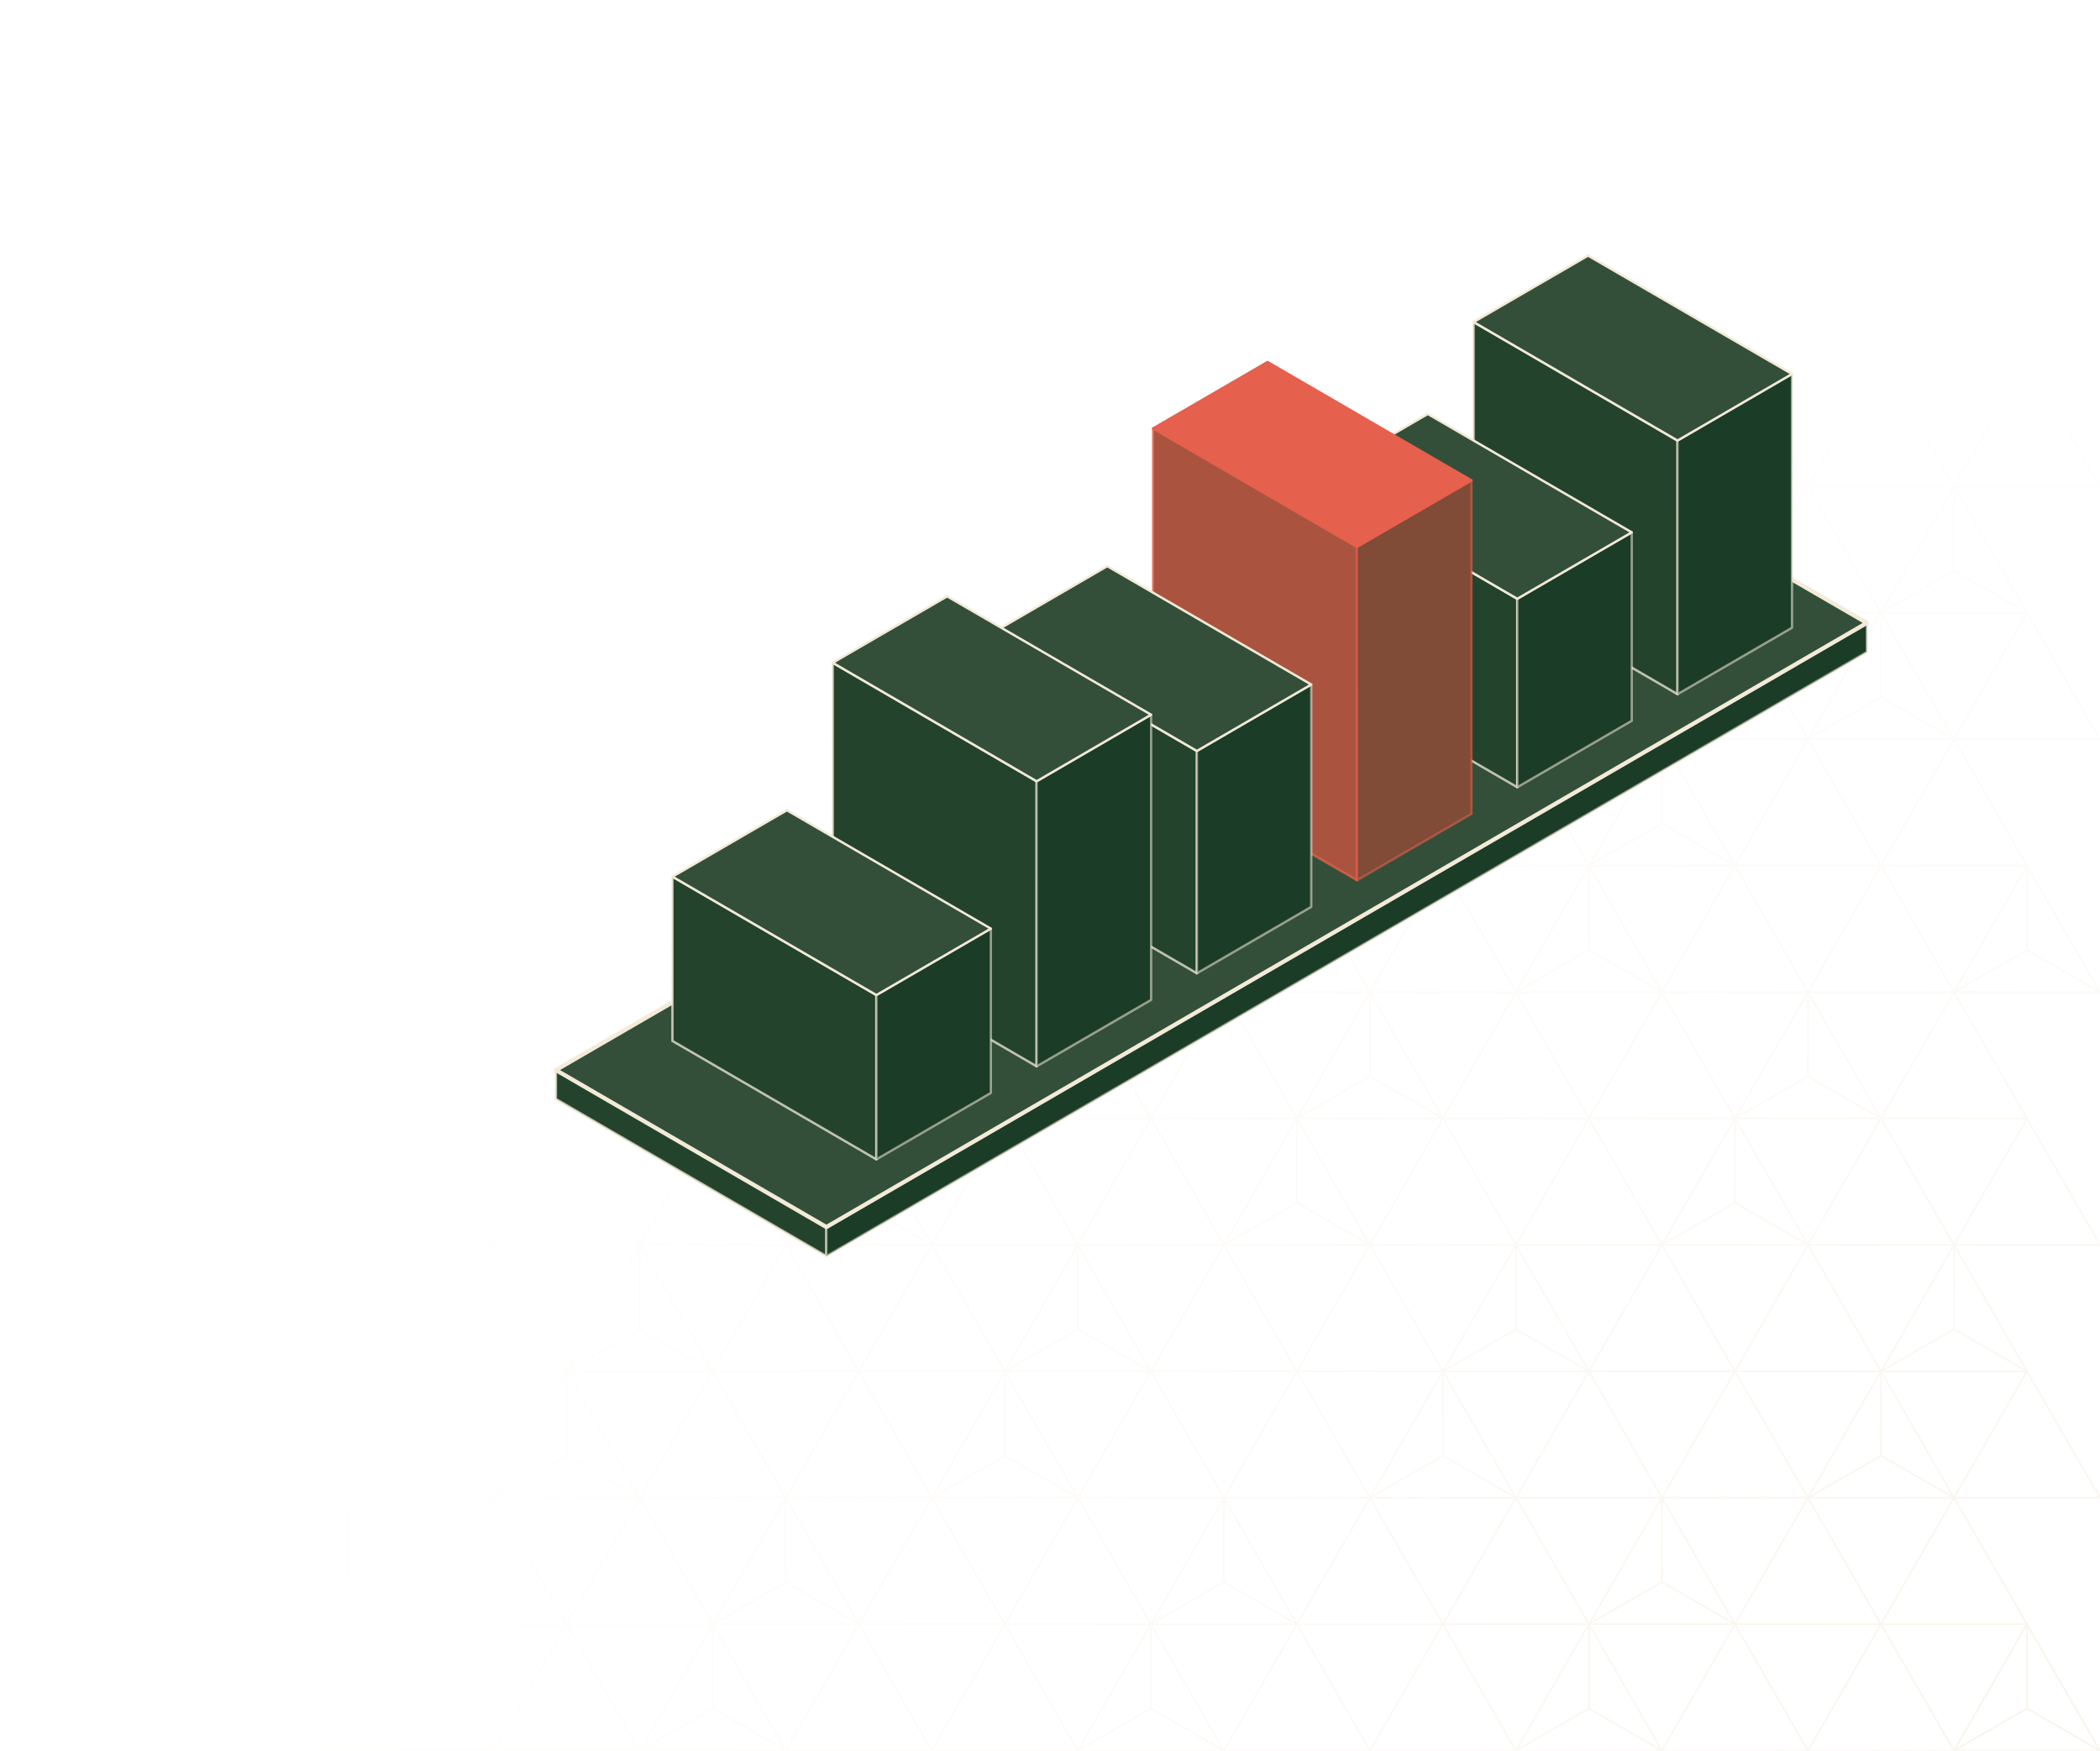
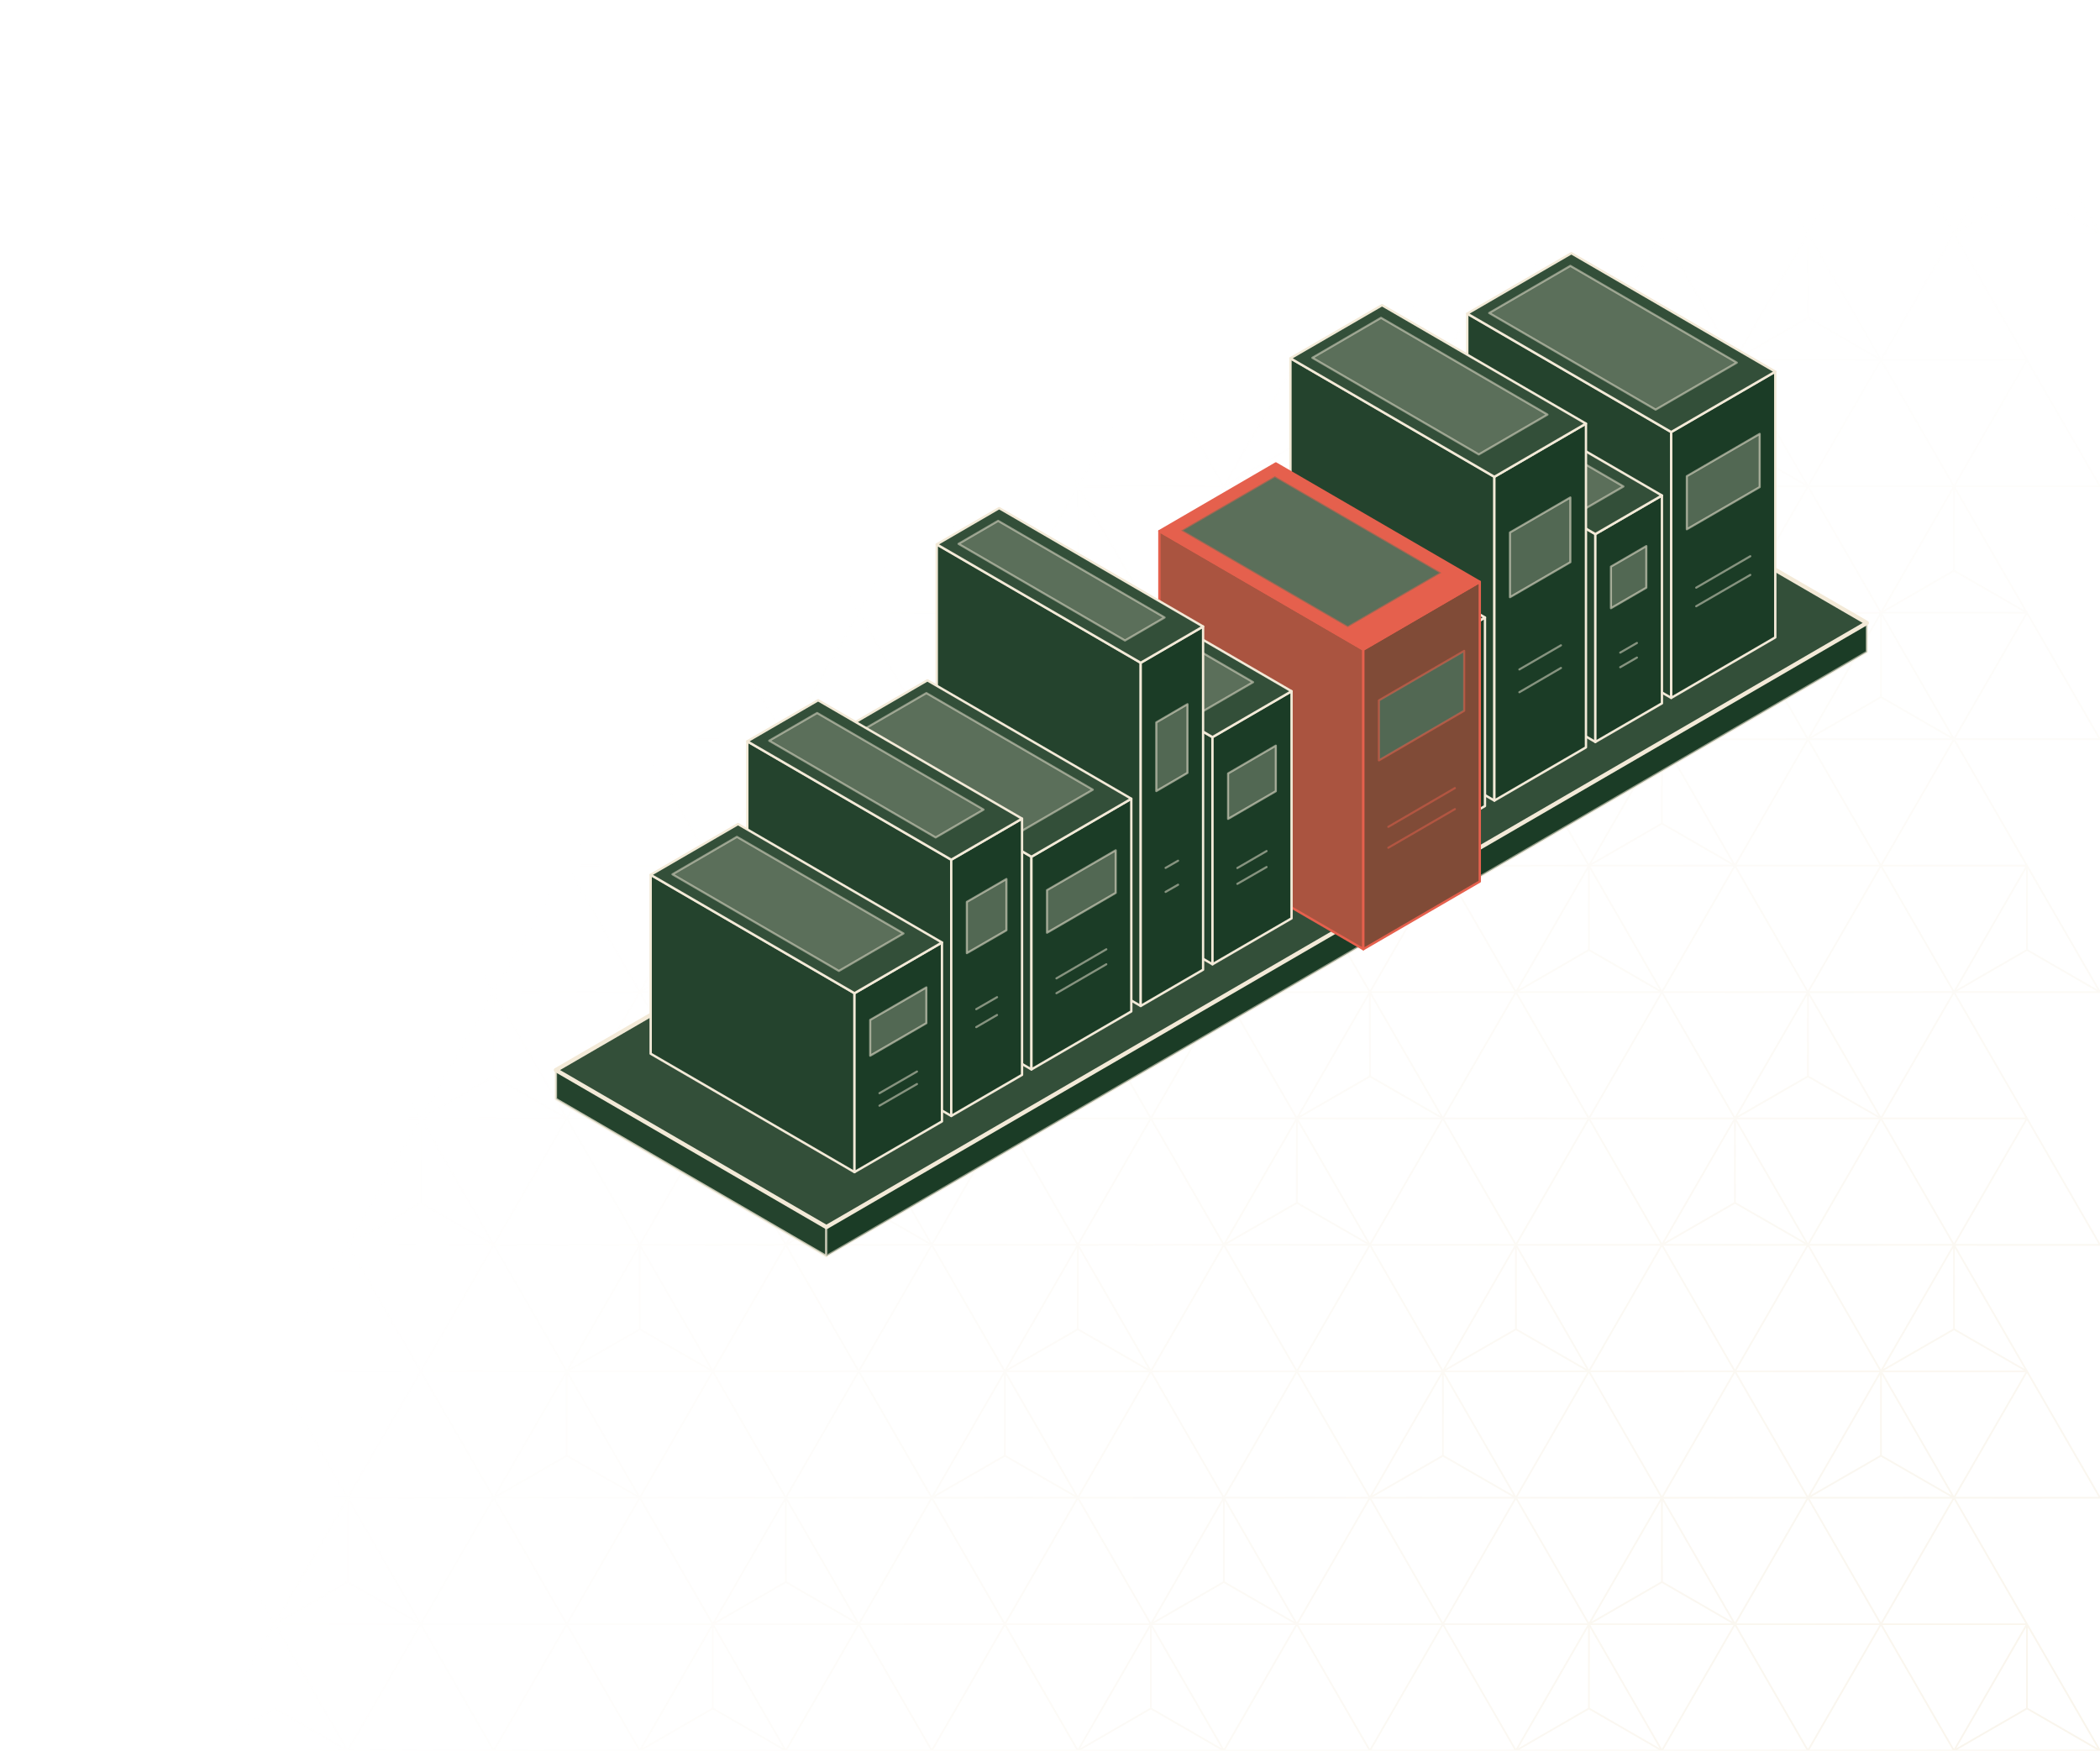
<svg xmlns="http://www.w3.org/2000/svg" width="1697" height="1415" viewBox="0 0 1697 1415" fill="none">
  <defs>
    <radialGradient id="fade" cx="1" cy="1" r="1.05" gradientUnits="objectBoundingBox">
      <stop offset="0" stop-color="#fff" stop-opacity="0.5" />
      <stop offset="0.45" stop-color="#fff" stop-opacity="0.22" />
      <stop offset="0.85" stop-color="#fff" stop-opacity="0" />
    </radialGradient>
    <mask id="m">
      <rect width="1697" height="1415" fill="url(#fade)" />
    </mask>
  </defs>
  <g mask="url(#m)" stroke="#f3ead8" stroke-width="1.4" stroke-linecap="round">
    <path d="M1697 1415L1579 1415 M1579 1415L1638 1312.8 M1638 1312.8L1697 1415 M1697 1415L1638 1380.9 M1579 1415L1638 1380.9 M1638 1312.8L1638 1380.9 M1579 1415L1461 1415 M1461 1415L1520 1312.8 M1520 1312.8L1579 1415 M1461 1415L1343 1415 M1343 1415L1402 1312.8 M1402 1312.8L1461 1415 M1343 1415L1225 1415 M1225 1415L1284 1312.8 M1284 1312.8L1343 1415 M1343 1415L1284 1380.9 M1225 1415L1284 1380.9 M1284 1312.8L1284 1380.9 M1225 1415L1107 1415 M1107 1415L1166 1312.8 M1166 1312.8L1225 1415 M1107 1415L989 1415 M989 1415L1048 1312.8 M1048 1312.8L1107 1415 M989 1415L871 1415 M871 1415L930 1312.8 M930 1312.8L989 1415 M989 1415L930 1380.9 M871 1415L930 1380.9 M930 1312.8L930 1380.9 M871 1415L753 1415 M753 1415L812 1312.8 M812 1312.8L871 1415 M753 1415L635 1415 M635 1415L694 1312.8 M694 1312.8L753 1415 M635 1415L517 1415 M517 1415L576 1312.8 M576 1312.8L635 1415 M635 1415L576 1380.9 M517 1415L576 1380.9 M576 1312.8L576 1380.9 M517 1415L399 1415 M399 1415L458 1312.8 M458 1312.8L517 1415 M399 1415L281 1415 M281 1415L340 1312.8 M340 1312.8L399 1415 M281 1415L163 1415 M163 1415L222 1312.8 M222 1312.8L281 1415 M281 1415L222 1380.9 M163 1415L222 1380.9 M222 1312.8L222 1380.9 M163 1415L45 1415 M45 1415L104 1312.8 M104 1312.8L163 1415 M45 1415L-73 1415 M-73 1415L-14 1312.8 M-14 1312.8L45 1415 M-73 1415L-191 1415 M-191 1415L-132 1312.8 M-132 1312.8L-73 1415 M-73 1415L-132 1380.9 M-191 1415L-132 1380.9 M-132 1312.8L-132 1380.9 M-191 1415L-309 1415 M-309 1415L-250 1312.8 M-250 1312.8L-191 1415 M1638 1312.8L1520 1312.8 M1520 1312.8L1579 1210.6 M1579 1210.6L1638 1312.8 M1520 1312.8L1402 1312.8 M1402 1312.8L1461 1210.6 M1461 1210.6L1520 1312.8 M1402 1312.8L1284 1312.8 M1284 1312.8L1343 1210.6 M1343 1210.6L1402 1312.8 M1402 1312.8L1343 1278.7 M1284 1312.8L1343 1278.7 M1343 1210.6L1343 1278.7 M1284 1312.8L1166 1312.8 M1166 1312.8L1225 1210.6 M1225 1210.6L1284 1312.8 M1166 1312.8L1048 1312.8 M1048 1312.8L1107 1210.6 M1107 1210.6L1166 1312.8 M1048 1312.8L930 1312.8 M930 1312.8L989 1210.6 M989 1210.6L1048 1312.8 M1048 1312.8L989 1278.7 M930 1312.8L989 1278.7 M989 1210.6L989 1278.7 M930 1312.8L812 1312.8 M812 1312.8L871 1210.6 M871 1210.6L930 1312.8 M812 1312.8L694 1312.8 M694 1312.8L753 1210.6 M753 1210.6L812 1312.8 M694 1312.8L576 1312.8 M576 1312.8L635 1210.6 M635 1210.6L694 1312.8 M694 1312.8L635 1278.7 M576 1312.8L635 1278.7 M635 1210.6L635 1278.7 M576 1312.8L458 1312.8 M458 1312.8L517 1210.6 M517 1210.6L576 1312.8 M458 1312.8L340 1312.8 M340 1312.8L399 1210.6 M399 1210.6L458 1312.8 M340 1312.8L222 1312.8 M222 1312.8L281 1210.6 M281 1210.6L340 1312.8 M340 1312.8L281 1278.7 M222 1312.8L281 1278.7 M281 1210.6L281 1278.7 M222 1312.8L104 1312.8 M104 1312.8L163 1210.6 M163 1210.6L222 1312.8 M104 1312.8L-14 1312.8 M-14 1312.8L45 1210.6 M45 1210.6L104 1312.8 M-14 1312.8L-132 1312.8 M-132 1312.8L-73 1210.6 M-73 1210.6L-14 1312.8 M-14 1312.8L-73 1278.7 M-132 1312.8L-73 1278.7 M-73 1210.6L-73 1278.7 M-132 1312.8L-250 1312.8 M-250 1312.8L-191 1210.6 M-191 1210.6L-132 1312.8 M-250 1312.8L-368 1312.8 M-368 1312.8L-309 1210.6 M-309 1210.6L-250 1312.8 M1697 1210.6L1579 1210.6 M1579 1210.6L1638 1108.4 M1638 1108.4L1697 1210.6 M1579 1210.6L1461 1210.6 M1461 1210.6L1520 1108.4 M1520 1108.4L1579 1210.6 M1579 1210.6L1520 1176.6 M1461 1210.6L1520 1176.6 M1520 1108.4L1520 1176.6 M1461 1210.6L1343 1210.6 M1343 1210.6L1402 1108.4 M1402 1108.4L1461 1210.6 M1343 1210.6L1225 1210.6 M1225 1210.6L1284 1108.4 M1284 1108.4L1343 1210.6 M1225 1210.6L1107 1210.6 M1107 1210.6L1166 1108.4 M1166 1108.4L1225 1210.6 M1225 1210.6L1166 1176.6 M1107 1210.6L1166 1176.6 M1166 1108.4L1166 1176.6 M1107 1210.6L989 1210.6 M989 1210.6L1048 1108.4 M1048 1108.4L1107 1210.6 M989 1210.6L871 1210.6 M871 1210.6L930 1108.4 M930 1108.4L989 1210.6 M871 1210.6L753 1210.6 M753 1210.6L812 1108.4 M812 1108.4L871 1210.6 M871 1210.6L812 1176.6 M753 1210.6L812 1176.6 M812 1108.4L812 1176.6 M753 1210.6L635 1210.6 M635 1210.6L694 1108.4 M694 1108.4L753 1210.6 M635 1210.6L517 1210.6 M517 1210.6L576 1108.4 M576 1108.4L635 1210.6 M517 1210.6L399 1210.6 M399 1210.6L458 1108.4 M458 1108.4L517 1210.6 M517 1210.6L458 1176.6 M399 1210.6L458 1176.6 M458 1108.4L458 1176.6 M399 1210.6L281 1210.6 M281 1210.6L340 1108.4 M340 1108.4L399 1210.6 M281 1210.6L163 1210.6 M163 1210.6L222 1108.4 M222 1108.4L281 1210.6 M163 1210.6L45 1210.6 M45 1210.6L104 1108.4 M104 1108.4L163 1210.6 M163 1210.6L104 1176.6 M45 1210.6L104 1176.6 M104 1108.4L104 1176.6 M45 1210.6L-73 1210.6 M-73 1210.6L-14 1108.4 M-14 1108.4L45 1210.6 M-73 1210.6L-191 1210.6 M-191 1210.6L-132 1108.4 M-132 1108.4L-73 1210.6 M-191 1210.6L-309 1210.6 M-309 1210.6L-250 1108.4 M-250 1108.4L-191 1210.6 M-191 1210.6L-250 1176.6 M-309 1210.6L-250 1176.6 M-250 1108.4L-250 1176.6 M1638 1108.4L1520 1108.4 M1520 1108.4L1579 1006.2 M1579 1006.2L1638 1108.4 M1638 1108.4L1579 1074.4 M1520 1108.4L1579 1074.4 M1579 1006.2L1579 1074.4 M1520 1108.4L1402 1108.4 M1402 1108.4L1461 1006.2 M1461 1006.2L1520 1108.4 M1402 1108.4L1284 1108.4 M1284 1108.4L1343 1006.2 M1343 1006.2L1402 1108.4 M1284 1108.4L1166 1108.4 M1166 1108.4L1225 1006.2 M1225 1006.2L1284 1108.4 M1284 1108.4L1225 1074.4 M1166 1108.4L1225 1074.4 M1225 1006.2L1225 1074.4 M1166 1108.4L1048 1108.4 M1048 1108.4L1107 1006.2 M1107 1006.2L1166 1108.4 M1048 1108.4L930 1108.4 M930 1108.4L989 1006.2 M989 1006.2L1048 1108.4 M930 1108.4L812 1108.4 M812 1108.4L871 1006.2 M871 1006.2L930 1108.4 M930 1108.4L871 1074.4 M812 1108.4L871 1074.4 M871 1006.2L871 1074.4 M812 1108.4L694 1108.4 M694 1108.4L753 1006.2 M753 1006.2L812 1108.4 M694 1108.4L576 1108.4 M576 1108.4L635 1006.2 M635 1006.2L694 1108.4 M576 1108.4L458 1108.4 M458 1108.4L517 1006.2 M517 1006.2L576 1108.4 M576 1108.4L517 1074.4 M458 1108.4L517 1074.4 M517 1006.2L517 1074.4 M458 1108.4L340 1108.4 M340 1108.4L399 1006.2 M399 1006.2L458 1108.4 M340 1108.4L222 1108.4 M222 1108.4L281 1006.2 M281 1006.2L340 1108.4 M222 1108.4L104 1108.4 M104 1108.4L163 1006.2 M163 1006.2L222 1108.4 M222 1108.4L163 1074.4 M104 1108.4L163 1074.4 M163 1006.2L163 1074.4 M104 1108.4L-14 1108.4 M-14 1108.4L45 1006.2 M45 1006.2L104 1108.4 M-14 1108.4L-132 1108.4 M-132 1108.4L-73 1006.2 M-73 1006.2L-14 1108.4 M-132 1108.4L-250 1108.4 M-250 1108.4L-191 1006.2 M-191 1006.2L-132 1108.4 M-132 1108.4L-191 1074.4 M-250 1108.4L-191 1074.4 M-191 1006.2L-191 1074.4 M-250 1108.4L-368 1108.4 M-368 1108.4L-309 1006.2 M-309 1006.2L-250 1108.4 M1697 1006.2L1579 1006.2 M1579 1006.2L1638 904 M1638 904L1697 1006.2 M1579 1006.2L1461 1006.2 M1461 1006.2L1520 904 M1520 904L1579 1006.2 M1461 1006.2L1343 1006.2 M1343 1006.2L1402 904 M1402 904L1461 1006.2 M1461 1006.2L1402 972.2 M1343 1006.2L1402 972.2 M1402 904L1402 972.2 M1343 1006.2L1225 1006.2 M1225 1006.2L1284 904 M1284 904L1343 1006.2 M1225 1006.2L1107 1006.2 M1107 1006.2L1166 904 M1166 904L1225 1006.2 M1107 1006.2L989 1006.2 M989 1006.2L1048 904 M1048 904L1107 1006.2 M1107 1006.2L1048 972.2 M989 1006.2L1048 972.2 M1048 904L1048 972.2 M989 1006.2L871 1006.2 M871 1006.2L930 904 M930 904L989 1006.2 M871 1006.2L753 1006.2 M753 1006.2L812 904 M812 904L871 1006.2 M753 1006.2L635 1006.2 M635 1006.2L694 904 M694 904L753 1006.2 M753 1006.2L694 972.2 M635 1006.2L694 972.2 M694 904L694 972.2 M635 1006.2L517 1006.2 M517 1006.2L576 904 M576 904L635 1006.2 M517 1006.2L399 1006.2 M399 1006.2L458 904 M458 904L517 1006.2 M399 1006.2L281 1006.2 M281 1006.2L340 904 M340 904L399 1006.2 M399 1006.2L340 972.2 M281 1006.2L340 972.2 M340 904L340 972.2 M281 1006.2L163 1006.2 M163 1006.2L222 904 M222 904L281 1006.2 M163 1006.2L45 1006.2 M45 1006.2L104 904 M104 904L163 1006.2 M45 1006.2L-73 1006.2 M-73 1006.2L-14 904 M-14 904L45 1006.2 M45 1006.2L-14 972.2 M-73 1006.2L-14 972.2 M-14 904L-14 972.2 M-73 1006.2L-191 1006.2 M-191 1006.2L-132 904 M-132 904L-73 1006.2 M-191 1006.2L-309 1006.2 M-309 1006.2L-250 904 M-250 904L-191 1006.2 M1638 904L1520 904 M1520 904L1579 801.9 M1579 801.9L1638 904 M1520 904L1402 904 M1402 904L1461 801.9 M1461 801.9L1520 904 M1520 904L1461 870 M1402 904L1461 870 M1461 801.9L1461 870 M1402 904L1284 904 M1284 904L1343 801.9 M1343 801.9L1402 904 M1284 904L1166 904 M1166 904L1225 801.9 M1225 801.9L1284 904 M1166 904L1048 904 M1048 904L1107 801.9 M1107 801.9L1166 904 M1166 904L1107 870 M1048 904L1107 870 M1107 801.9L1107 870 M1048 904L930 904 M930 904L989 801.9 M989 801.9L1048 904 M930 904L812 904 M812 904L871 801.9 M871 801.9L930 904 M812 904L694 904 M694 904L753 801.9 M753 801.9L812 904 M812 904L753 870 M694 904L753 870 M753 801.9L753 870 M694 904L576 904 M576 904L635 801.9 M635 801.9L694 904 M576 904L458 904 M458 904L517 801.9 M517 801.9L576 904 M458 904L340 904 M340 904L399 801.9 M399 801.9L458 904 M458 904L399 870 M340 904L399 870 M399 801.9L399 870 M340 904L222 904 M222 904L281 801.9 M281 801.9L340 904 M222 904L104 904 M104 904L163 801.9 M163 801.9L222 904 M104 904L-14 904 M-14 904L45 801.9 M45 801.9L104 904 M104 904L45 870 M-14 904L45 870 M45 801.9L45 870 M-14 904L-132 904 M-132 904L-73 801.9 M-73 801.9L-14 904 M-132 904L-250 904 M-250 904L-191 801.9 M-191 801.9L-132 904 M-250 904L-368 904 M-368 904L-309 801.9 M-309 801.9L-250 904 M-250 904L-309 870 M-368 904L-309 870 M-309 801.9L-309 870 M1697 801.9L1579 801.9 M1579 801.9L1638 699.7 M1638 699.7L1697 801.9 M1697 801.9L1638 767.8 M1579 801.9L1638 767.8 M1638 699.7L1638 767.8 M1579 801.9L1461 801.9 M1461 801.9L1520 699.7 M1520 699.7L1579 801.9 M1461 801.9L1343 801.9 M1343 801.9L1402 699.7 M1402 699.7L1461 801.9 M1343 801.9L1225 801.9 M1225 801.9L1284 699.7 M1284 699.7L1343 801.9 M1343 801.9L1284 767.8 M1225 801.9L1284 767.8 M1284 699.7L1284 767.8 M1225 801.9L1107 801.9 M1107 801.9L1166 699.7 M1166 699.7L1225 801.9 M1107 801.9L989 801.9 M989 801.9L1048 699.7 M1048 699.7L1107 801.9 M989 801.9L871 801.9 M871 801.9L930 699.7 M930 699.7L989 801.9 M989 801.9L930 767.8 M871 801.9L930 767.8 M930 699.7L930 767.8 M871 801.9L753 801.9 M753 801.9L812 699.7 M812 699.7L871 801.9 M753 801.9L635 801.9 M635 801.9L694 699.7 M694 699.7L753 801.9 M635 801.9L517 801.9 M517 801.9L576 699.7 M576 699.7L635 801.9 M635 801.9L576 767.8 M517 801.9L576 767.8 M576 699.7L576 767.8 M517 801.9L399 801.9 M399 801.9L458 699.7 M458 699.7L517 801.9 M399 801.9L281 801.9 M281 801.9L340 699.7 M340 699.7L399 801.9 M281 801.9L163 801.9 M163 801.9L222 699.7 M222 699.7L281 801.9 M281 801.9L222 767.8 M163 801.9L222 767.8 M222 699.7L222 767.8 M163 801.9L45 801.9 M45 801.9L104 699.7 M104 699.7L163 801.9 M45 801.9L-73 801.9 M-73 801.9L-14 699.7 M-14 699.7L45 801.9 M-73 801.9L-191 801.9 M-191 801.9L-132 699.7 M-132 699.7L-73 801.9 M-73 801.9L-132 767.8 M-191 801.9L-132 767.8 M-132 699.7L-132 767.8 M-191 801.9L-309 801.9 M-309 801.9L-250 699.7 M-250 699.7L-191 801.9 M1638 699.7L1520 699.7 M1520 699.7L1579 597.5 M1579 597.5L1638 699.7 M1520 699.7L1402 699.7 M1402 699.7L1461 597.5 M1461 597.5L1520 699.7 M1402 699.7L1284 699.7 M1284 699.7L1343 597.5 M1343 597.5L1402 699.7 M1402 699.7L1343 665.6 M1284 699.7L1343 665.6 M1343 597.5L1343 665.6 M1284 699.7L1166 699.7 M1166 699.7L1225 597.5 M1225 597.5L1284 699.7 M1166 699.7L1048 699.7 M1048 699.7L1107 597.5 M1107 597.5L1166 699.7 M1048 699.7L930 699.7 M930 699.7L989 597.5 M989 597.5L1048 699.7 M1048 699.7L989 665.6 M930 699.7L989 665.6 M989 597.5L989 665.6 M930 699.7L812 699.7 M812 699.7L871 597.5 M871 597.5L930 699.7 M812 699.7L694 699.7 M694 699.7L753 597.5 M753 597.5L812 699.7 M694 699.7L576 699.7 M576 699.7L635 597.5 M635 597.5L694 699.7 M694 699.7L635 665.6 M576 699.7L635 665.6 M635 597.5L635 665.6 M576 699.7L458 699.7 M458 699.7L517 597.5 M517 597.5L576 699.7 M458 699.7L340 699.7 M340 699.7L399 597.5 M399 597.5L458 699.7 M340 699.7L222 699.7 M222 699.7L281 597.5 M281 597.5L340 699.7 M340 699.7L281 665.6 M222 699.7L281 665.6 M281 597.5L281 665.6 M222 699.7L104 699.7 M104 699.7L163 597.5 M163 597.5L222 699.7 M104 699.7L-14 699.7 M-14 699.7L45 597.5 M45 597.5L104 699.7 M-14 699.7L-132 699.7 M-132 699.7L-73 597.5 M-73 597.5L-14 699.7 M-14 699.7L-73 665.6 M-132 699.7L-73 665.6 M-73 597.5L-73 665.6 M-132 699.7L-250 699.7 M-250 699.7L-191 597.5 M-191 597.5L-132 699.7 M-250 699.7L-368 699.7 M-368 699.7L-309 597.5 M-309 597.5L-250 699.7 M1697 597.5L1579 597.5 M1579 597.5L1638 495.3 M1638 495.3L1697 597.5 M1579 597.5L1461 597.5 M1461 597.5L1520 495.3 M1520 495.3L1579 597.5 M1579 597.5L1520 563.4 M1461 597.5L1520 563.4 M1520 495.3L1520 563.4 M1461 597.5L1343 597.5 M1343 597.5L1402 495.3 M1402 495.3L1461 597.5 M1343 597.5L1225 597.5 M1225 597.5L1284 495.3 M1284 495.3L1343 597.5 M1225 597.5L1107 597.5 M1107 597.5L1166 495.3 M1166 495.3L1225 597.5 M1225 597.5L1166 563.4 M1107 597.5L1166 563.4 M1166 495.3L1166 563.4 M1107 597.5L989 597.5 M989 597.5L1048 495.3 M1048 495.3L1107 597.5 M989 597.5L871 597.5 M871 597.5L930 495.3 M930 495.3L989 597.5 M871 597.5L753 597.5 M753 597.5L812 495.3 M812 495.3L871 597.5 M871 597.5L812 563.4 M753 597.5L812 563.4 M812 495.3L812 563.4 M753 597.5L635 597.5 M635 597.5L694 495.3 M694 495.3L753 597.5 M635 597.5L517 597.5 M517 597.5L576 495.3 M576 495.3L635 597.5 M517 597.5L399 597.5 M399 597.5L458 495.3 M458 495.3L517 597.5 M517 597.5L458 563.4 M399 597.5L458 563.4 M458 495.3L458 563.4 M399 597.5L281 597.5 M281 597.5L340 495.3 M340 495.3L399 597.5 M281 597.5L163 597.5 M163 597.5L222 495.3 M222 495.3L281 597.5 M163 597.5L45 597.5 M45 597.5L104 495.3 M104 495.3L163 597.5 M163 597.5L104 563.4 M45 597.5L104 563.4 M104 495.3L104 563.4 M45 597.5L-73 597.5 M-73 597.5L-14 495.3 M-14 495.3L45 597.5 M-73 597.5L-191 597.5 M-191 597.5L-132 495.3 M-132 495.3L-73 597.5 M-191 597.5L-309 597.5 M-309 597.5L-250 495.3 M-250 495.3L-191 597.5 M-191 597.5L-250 563.4 M-309 597.5L-250 563.4 M-250 495.3L-250 563.4 M1638 495.3L1520 495.3 M1520 495.3L1579 393.1 M1579 393.1L1638 495.3 M1638 495.3L1579 461.2 M1520 495.3L1579 461.2 M1579 393.1L1579 461.2 M1520 495.3L1402 495.3 M1402 495.3L1461 393.1 M1461 393.1L1520 495.3 M1402 495.3L1284 495.3 M1284 495.3L1343 393.1 M1343 393.1L1402 495.3 M1284 495.3L1166 495.3 M1166 495.3L1225 393.1 M1225 393.1L1284 495.3 M1284 495.3L1225 461.2 M1166 495.3L1225 461.2 M1225 393.1L1225 461.2 M1166 495.3L1048 495.3 M1048 495.3L1107 393.1 M1107 393.1L1166 495.3 M1048 495.3L930 495.3 M930 495.3L989 393.1 M989 393.1L1048 495.3 M930 495.3L812 495.3 M812 495.3L871 393.1 M871 393.1L930 495.3 M930 495.3L871 461.2 M812 495.3L871 461.2 M871 393.1L871 461.2 M812 495.3L694 495.3 M694 495.3L753 393.1 M753 393.1L812 495.3 M694 495.3L576 495.3 M576 495.3L635 393.1 M635 393.1L694 495.3 M576 495.3L458 495.3 M458 495.3L517 393.1 M517 393.1L576 495.3 M576 495.3L517 461.2 M458 495.3L517 461.2 M517 393.1L517 461.2 M458 495.3L340 495.3 M340 495.3L399 393.1 M399 393.1L458 495.3 M340 495.3L222 495.3 M222 495.3L281 393.1 M281 393.1L340 495.3 M222 495.3L104 495.3 M104 495.3L163 393.1 M163 393.1L222 495.3 M222 495.3L163 461.2 M104 495.3L163 461.2 M163 393.1L163 461.2 M104 495.3L-14 495.3 M-14 495.3L45 393.1 M45 393.1L104 495.3 M-14 495.3L-132 495.3 M-132 495.3L-73 393.1 M-73 393.1L-14 495.3 M-132 495.3L-250 495.3 M-250 495.3L-191 393.1 M-191 393.1L-132 495.3 M-132 495.3L-191 461.2 M-250 495.3L-191 461.2 M-191 393.1L-191 461.2 M-250 495.3L-368 495.3 M-368 495.3L-309 393.1 M-309 393.1L-250 495.3 M1697 393.1L1579 393.1 M1579 393.1L1638 290.9 M1638 290.9L1697 393.1 M1579 393.1L1461 393.1 M1461 393.1L1520 290.9 M1520 290.9L1579 393.1 M1461 393.1L1343 393.1 M1343 393.1L1402 290.9 M1402 290.9L1461 393.1 M1461 393.1L1402 359 M1343 393.1L1402 359 M1402 290.9L1402 359 M1343 393.1L1225 393.1 M1225 393.1L1284 290.9 M1284 290.9L1343 393.1 M1225 393.1L1107 393.1 M1107 393.1L1166 290.9 M1166 290.9L1225 393.1 M1107 393.1L989 393.1 M989 393.1L1048 290.9 M1048 290.9L1107 393.1 M1107 393.1L1048 359 M989 393.1L1048 359 M1048 290.9L1048 359 M989 393.1L871 393.1 M871 393.1L930 290.9 M930 290.9L989 393.1 M871 393.1L753 393.1 M753 393.1L812 290.9 M812 290.9L871 393.1 M753 393.1L635 393.1 M635 393.1L694 290.9 M694 290.9L753 393.1 M753 393.1L694 359 M635 393.1L694 359 M694 290.9L694 359 M635 393.1L517 393.1 M517 393.1L576 290.9 M576 290.9L635 393.1 M517 393.1L399 393.1 M399 393.1L458 290.9 M458 290.9L517 393.1 M399 393.1L281 393.1 M281 393.1L340 290.9 M340 290.9L399 393.1 M399 393.1L340 359 M281 393.1L340 359 M340 290.9L340 359 M281 393.1L163 393.1 M163 393.1L222 290.9 M222 290.9L281 393.1 M163 393.1L45 393.1 M45 393.1L104 290.9 M104 290.9L163 393.1 M45 393.1L-73 393.1 M-73 393.1L-14 290.9 M-14 290.9L45 393.1 M45 393.1L-14 359 M-73 393.1L-14 359 M-14 290.9L-14 359 M-73 393.1L-191 393.1 M-191 393.1L-132 290.9 M-132 290.9L-73 393.1 M-191 393.1L-309 393.1 M-309 393.1L-250 290.9 M-250 290.9L-191 393.1 M1638 290.9L1520 290.9 M1520 290.9L1579 188.7 M1579 188.7L1638 290.9 M1520 290.9L1402 290.9 M1402 290.9L1461 188.7 M1461 188.7L1520 290.9 M1520 290.9L1461 256.8 M1402 290.9L1461 256.8 M1461 188.7L1461 256.8 M1402 290.9L1284 290.9 M1284 290.9L1343 188.7 M1343 188.7L1402 290.9 M1284 290.9L1166 290.9 M1166 290.9L1225 188.7 M1225 188.7L1284 290.9 M1166 290.9L1048 290.9 M1048 290.9L1107 188.7 M1107 188.7L1166 290.9 M1166 290.9L1107 256.8 M1048 290.9L1107 256.8 M1107 188.7L1107 256.8 M1048 290.9L930 290.9 M930 290.9L989 188.7 M989 188.7L1048 290.9 M930 290.9L812 290.9 M812 290.9L871 188.7 M871 188.7L930 290.9 M812 290.9L694 290.9 M694 290.9L753 188.7 M753 188.7L812 290.9 M812 290.9L753 256.8 M694 290.9L753 256.8 M753 188.7L753 256.8 M694 290.9L576 290.9 M576 290.9L635 188.7 M635 188.7L694 290.9 M576 290.9L458 290.9 M458 290.9L517 188.7 M517 188.7L576 290.9 M458 290.9L340 290.9 M340 290.9L399 188.7 M399 188.7L458 290.9 M458 290.9L399 256.8 M340 290.9L399 256.8 M399 188.7L399 256.8 M340 290.9L222 290.9 M222 290.9L281 188.7 M281 188.7L340 290.9 M222 290.9L104 290.9 M104 290.9L163 188.7 M163 188.7L222 290.9 M104 290.9L-14 290.9 M-14 290.9L45 188.7 M45 188.7L104 290.9 M104 290.9L45 256.8 M-14 290.9L45 256.8 M45 188.7L45 256.8 M-14 290.9L-132 290.9 M-132 290.9L-73 188.7 M-73 188.7L-14 290.9 M-132 290.9L-250 290.9 M-250 290.9L-191 188.7 M-191 188.7L-132 290.9 M-250 290.9L-368 290.9 M-368 290.9L-309 188.7 M-309 188.7L-250 290.9 M-250 290.9L-309 256.8 M-368 290.9L-309 256.8 M-309 188.7L-309 256.8 M1697 188.7L1579 188.7 M1579 188.7L1638 86.5 M1638 86.5L1697 188.7 M1697 188.7L1638 154.6 M1579 188.7L1638 154.6 M1638 86.5L1638 154.6 M1579 188.7L1461 188.7 M1461 188.7L1520 86.5 M1520 86.5L1579 188.7 M1461 188.7L1343 188.7 M1343 188.7L1402 86.5 M1402 86.5L1461 188.7 M1343 188.7L1225 188.7 M1225 188.7L1284 86.5 M1284 86.5L1343 188.7 M1343 188.7L1284 154.6 M1225 188.7L1284 154.6 M1284 86.5L1284 154.6 M1225 188.7L1107 188.7 M1107 188.7L1166 86.5 M1166 86.5L1225 188.7 M1107 188.7L989 188.7 M989 188.7L1048 86.5 M1048 86.5L1107 188.7 M989 188.7L871 188.7 M871 188.7L930 86.5 M930 86.5L989 188.7 M989 188.7L930 154.6 M871 188.7L930 154.6 M930 86.5L930 154.6 M871 188.7L753 188.7 M753 188.7L812 86.5 M812 86.5L871 188.7 M753 188.7L635 188.7 M635 188.7L694 86.5 M694 86.5L753 188.7 M635 188.7L517 188.7 M517 188.7L576 86.5 M576 86.5L635 188.7 M635 188.7L576 154.6 M517 188.7L576 154.6 M576 86.5L576 154.6 M517 188.7L399 188.7 M399 188.7L458 86.5 M458 86.5L517 188.7 M399 188.7L281 188.7 M281 188.7L340 86.5 M340 86.5L399 188.7 M281 188.7L163 188.7 M163 188.7L222 86.5 M222 86.5L281 188.7 M281 188.7L222 154.6 M163 188.7L222 154.6 M222 86.5L222 154.6 M163 188.7L45 188.7 M45 188.7L104 86.5 M104 86.5L163 188.7 M45 188.7L-73 188.7 M-73 188.7L-14 86.5 M-14 86.5L45 188.7 M-73 188.7L-191 188.7 M-191 188.7L-132 86.5 M-132 86.5L-73 188.7 M-73 188.7L-132 154.6 M-191 188.7L-132 154.6 M-132 86.5L-132 154.6 M-191 188.7L-309 188.7 M-309 188.7L-250 86.5 M-250 86.5L-191 188.7 M1638 86.5L1520 86.5 M1520 86.5L1579 -15.7 M1579 -15.7L1638 86.5 M1520 86.5L1402 86.5 M1402 86.5L1461 -15.7 M1461 -15.7L1520 86.5 M1402 86.5L1284 86.5 M1284 86.5L1343 -15.7 M1343 -15.7L1402 86.5 M1402 86.5L1343 52.5 M1284 86.5L1343 52.5 M1343 -15.7L1343 52.5 M1284 86.5L1166 86.5 M1166 86.5L1225 -15.7 M1225 -15.7L1284 86.5 M1166 86.5L1048 86.5 M1048 86.5L1107 -15.7 M1107 -15.7L1166 86.5 M1048 86.5L930 86.5 M930 86.5L989 -15.7 M989 -15.7L1048 86.5 M1048 86.5L989 52.5 M930 86.5L989 52.5 M989 -15.7L989 52.5 M930 86.5L812 86.5 M812 86.5L871 -15.7 M871 -15.7L930 86.5 M812 86.5L694 86.5 M694 86.5L753 -15.7 M753 -15.7L812 86.5 M694 86.5L576 86.5 M576 86.5L635 -15.7 M635 -15.7L694 86.5 M694 86.5L635 52.5 M576 86.5L635 52.5 M635 -15.7L635 52.5 M576 86.5L458 86.5 M458 86.5L517 -15.7 M517 -15.7L576 86.5 M458 86.5L340 86.5 M340 86.5L399 -15.7 M399 -15.7L458 86.5 M340 86.5L222 86.5 M222 86.5L281 -15.7 M281 -15.7L340 86.5 M340 86.5L281 52.5 M222 86.5L281 52.5 M281 -15.7L281 52.5 M222 86.5L104 86.5 M104 86.5L163 -15.7 M163 -15.7L222 86.5 M104 86.5L-14 86.5 M-14 86.5L45 -15.7 M45 -15.7L104 86.5 M-14 86.5L-132 86.5 M-132 86.5L-73 -15.7 M-73 -15.7L-14 86.5 M-14 86.5L-73 52.5 M-132 86.5L-73 52.5 M-73 -15.7L-73 52.5 M-132 86.5L-250 86.5 M-250 86.5L-191 -15.7 M-191 -15.7L-132 86.5 M-250 86.5L-368 86.5 M-368 86.5L-309 -15.7 M-309 -15.7L-250 86.5 M1697 -15.7L1579 -15.7 M1579 -15.7L1638 -117.9 M1638 -117.9L1697 -15.7 M1579 -15.7L1461 -15.7 M1461 -15.7L1520 -117.9 M1520 -117.9L1579 -15.7 M1579 -15.7L1520 -49.7 M1461 -15.7L1520 -49.7 M1520 -117.9L1520 -49.7 M1461 -15.7L1343 -15.7 M1343 -15.7L1402 -117.9 M1402 -117.9L1461 -15.7 M1343 -15.7L1225 -15.7 M1225 -15.7L1284 -117.9 M1284 -117.9L1343 -15.7 M1225 -15.7L1107 -15.7 M1107 -15.7L1166 -117.9 M1166 -117.9L1225 -15.7 M1225 -15.7L1166 -49.7 M1107 -15.7L1166 -49.7 M1166 -117.9L1166 -49.7 M1107 -15.7L989 -15.7 M989 -15.7L1048 -117.9 M1048 -117.9L1107 -15.7 M989 -15.7L871 -15.7 M871 -15.7L930 -117.9 M930 -117.9L989 -15.7 M871 -15.7L753 -15.7 M753 -15.7L812 -117.9 M812 -117.9L871 -15.7 M871 -15.7L812 -49.7 M753 -15.7L812 -49.7 M812 -117.9L812 -49.7 M753 -15.7L635 -15.7 M635 -15.7L694 -117.9 M694 -117.9L753 -15.7 M635 -15.7L517 -15.7 M517 -15.7L576 -117.9 M576 -117.9L635 -15.7 M517 -15.7L399 -15.7 M399 -15.7L458 -117.9 M458 -117.9L517 -15.7 M517 -15.7L458 -49.7 M399 -15.7L458 -49.7 M458 -117.9L458 -49.7 M399 -15.7L281 -15.7 M281 -15.7L340 -117.9 M340 -117.9L399 -15.7 M281 -15.7L163 -15.7 M163 -15.7L222 -117.9 M222 -117.9L281 -15.7 M163 -15.7L45 -15.7 M45 -15.7L104 -117.9 M104 -117.9L163 -15.7 M163 -15.7L104 -49.7 M45 -15.7L104 -49.7 M104 -117.9L104 -49.7 M45 -15.7L-73 -15.7 M-73 -15.7L-14 -117.9 M-14 -117.9L45 -15.7 M-73 -15.7L-191 -15.7 M-191 -15.7L-132 -117.9 M-132 -117.9L-73 -15.7 M-191 -15.7L-309 -15.7 M-309 -15.7L-250 -117.9 M-250 -117.9L-191 -15.7 M-191 -15.7L-250 -49.7 M-309 -15.7L-250 -49.7 M-250 -117.9L-250 -49.7" />
  </g>
  <g fill="none" stroke-linecap="round" stroke-linejoin="round">
    <polygon points="449.2,864.9 667.8,991.8 667.8,1015.3 449.2,888.3" fill="#24432d" stroke="#f3ead8" stroke-width="1.9" stroke-opacity="0.75" />
    <polygon points="1508.6,503.5 667.8,991.8 667.8,1015.3 1508.6,527.0" fill="#1b3c26" stroke="#f3ead8" stroke-width="1.9" stroke-opacity="0.55" />
    <polygon points="1290.0,376.6 1508.6,503.5 667.8,991.8 449.2,864.9" fill="#334f39" stroke="#f3ead8" stroke-width="3.4" stroke-opacity="1.0" />
-     <polygon points="1190.8,260.3 1355.6,356.1 1355.6,561.1 1190.8,465.4" fill="#24432d" stroke="#f3ead8" stroke-width="1.9" stroke-opacity="0.75" />
-     <polygon points="1448.1,302.3 1355.6,356.1 1355.6,561.1 1448.1,507.4" fill="#1b3c26" stroke="#f3ead8" stroke-width="1.9" stroke-opacity="0.55" />
-     <polygon points="1283.3,206.6 1448.1,302.3 1355.6,356.1 1190.8,260.3" fill="#334f39" stroke="#f3ead8" stroke-width="1.9" stroke-opacity="1.0" />
-     <polygon points="1061.3,388.3 1226.1,484.0 1226.1,636.3 1061.3,540.6" fill="#24432d" stroke="#f3ead8" stroke-width="1.9" stroke-opacity="0.75" />
-     <polygon points="1318.6,430.3 1226.1,484.0 1226.1,636.3 1318.6,582.6" fill="#1b3c26" stroke="#f3ead8" stroke-width="1.9" stroke-opacity="0.55" />
-     <polygon points="1153.8,334.6 1318.6,430.3 1226.1,484.0 1061.3,388.3" fill="#334f39" stroke="#f3ead8" stroke-width="1.9" stroke-opacity="1.0" />
-     <polygon points="931.8,346.3 1096.6,442.0 1096.6,711.5 931.8,615.8" fill="#aa5440" stroke="#e5604d" stroke-width="1.9" stroke-opacity="0.75" />
-     <polygon points="1189.1,388.3 1096.6,442.0 1096.6,711.5 1189.1,657.8" fill="#804b37" stroke="#e5604d" stroke-width="1.9" stroke-opacity="0.55" />
-     <polygon points="1024.3,292.6 1189.1,388.3 1096.6,442.0 931.8,346.3" fill="#e5604d" stroke="#e5604d" stroke-width="1.9" stroke-opacity="1.0" />
-     <polygon points="802.4,511.3 967.2,607.0 967.2,786.7 802.4,691.0" fill="#24432d" stroke="#f3ead8" stroke-width="1.9" stroke-opacity="0.75" />
-     <polygon points="1059.6,553.3 967.2,607.0 967.2,786.7 1059.6,733.0" fill="#1b3c26" stroke="#f3ead8" stroke-width="1.9" stroke-opacity="0.55" />
-     <polygon points="894.8,457.6 1059.6,553.3 967.2,607.0 802.4,511.3" fill="#334f39" stroke="#f3ead8" stroke-width="1.9" stroke-opacity="1.0" />
-     <polygon points="672.9,535.7 837.7,631.5 837.7,861.9 672.9,766.2" fill="#24432d" stroke="#f3ead8" stroke-width="1.9" stroke-opacity="0.75" />
-     <polygon points="930.2,577.7 837.7,631.5 837.7,861.9 930.2,808.2" fill="#1b3c26" stroke="#f3ead8" stroke-width="1.9" stroke-opacity="0.55" />
-     <polygon points="765.4,482.0 930.2,577.7 837.7,631.5 672.9,535.7" fill="#334f39" stroke="#f3ead8" stroke-width="1.9" stroke-opacity="1.0" />
-     <polygon points="543.4,708.6 708.2,804.3 708.2,937.1 543.4,841.4" fill="#24432d" stroke="#f3ead8" stroke-width="1.9" stroke-opacity="0.75" />
-     <polygon points="800.7,750.6 708.2,804.3 708.2,937.1 800.7,883.4" fill="#1b3c26" stroke="#f3ead8" stroke-width="1.9" stroke-opacity="0.55" />
-     <polygon points="635.9,654.9 800.7,750.6 708.2,804.3 543.4,708.6" fill="#334f39" stroke="#f3ead8" stroke-width="1.9" stroke-opacity="1.0" />
+     <polygon points="1185.7,253.5 1350.5,349.2 1350.5,564.1 1185.7,468.4" fill="#24432d" stroke="#f3ead8" stroke-width="1.9" stroke-opacity="1.0" />
+     <polygon points="1434.6,300.4 1350.5,349.2 1350.5,564.1 1434.6,515.2" fill="#1b3c26" stroke="#f3ead8" stroke-width="1.9" stroke-opacity="1.0" />
+     <polygon points="1269.8,204.7 1434.6,300.4 1350.5,349.2 1185.7,253.5" fill="#334f39" stroke="#f3ead8" stroke-width="1.9" stroke-opacity="1.0" />
+     <polygon points="1269.0,214.9 1403.5,293.1 1337.9,331.1 1203.4,253.0" fill="#5b6f5a" stroke="#f3ead8" stroke-width="1.7" stroke-opacity="0.5" />
+     <polygon points="1422.0,350.7 1363.1,384.9 1363.1,427.8 1422.0,393.7" fill="#526853" stroke="#f3ead8" stroke-width="1.7" stroke-opacity="0.55" />
+     <line x1="1414.4" y1="449.6" x2="1370.7" y2="475.0" stroke="#f3ead8" stroke-width="1.7" stroke-opacity="0.5" />
+     <line x1="1414.4" y1="464.7" x2="1370.7" y2="490.0" stroke="#f3ead8" stroke-width="1.7" stroke-opacity="0.5" />
+     <polygon points="1124.4,336.0 1289.2,431.7 1289.2,599.7 1124.4,504.0" fill="#24432d" stroke="#f3ead8" stroke-width="1.9" stroke-opacity="1.0" />
+     <polygon points="1343.0,400.5 1289.2,431.7 1289.2,599.7 1343.0,568.5" fill="#1b3c26" stroke="#f3ead8" stroke-width="1.9" stroke-opacity="1.0" />
+     <polygon points="1178.2,304.8 1343.0,400.5 1289.2,431.7 1124.4,336.0" fill="#334f39" stroke="#f3ead8" stroke-width="1.9" stroke-opacity="1.0" />
+     <polygon points="1177.3,315.0 1311.9,393.2 1276.5,413.7 1142.0,335.5" fill="#5b6f5a" stroke="#f3ead8" stroke-width="1.7" stroke-opacity="0.5" />
+     <polygon points="1330.4,441.4 1301.8,458.0 1301.8,491.6 1330.4,475.0" fill="#526853" stroke="#f3ead8" stroke-width="1.7" stroke-opacity="0.55" />
+     <line x1="1322.8" y1="519.7" x2="1309.3" y2="527.5" stroke="#f3ead8" stroke-width="1.7" stroke-opacity="0.5" />
+     <line x1="1322.8" y1="531.5" x2="1309.3" y2="539.3" stroke="#f3ead8" stroke-width="1.7" stroke-opacity="0.5" />
+     <polygon points="1042.8,289.6 1207.6,385.4 1207.6,647.1 1042.8,551.4" fill="#24432d" stroke="#f3ead8" stroke-width="1.9" stroke-opacity="1.0" />
+     <polygon points="1281.6,342.4 1207.6,385.4 1207.6,647.1 1281.6,604.1" fill="#1b3c26" stroke="#f3ead8" stroke-width="1.9" stroke-opacity="1.0" />
+     <polygon points="1116.8,246.7 1281.6,342.4 1207.6,385.4 1042.8,289.6" fill="#334f39" stroke="#f3ead8" stroke-width="1.9" stroke-opacity="1.0" />
+     <polygon points="1116.0,256.9 1250.5,335.1 1195.0,367.3 1060.5,289.2" fill="#5b6f5a" stroke="#f3ead8" stroke-width="1.7" stroke-opacity="0.5" />
+     <polygon points="1269.0,402.1 1220.2,430.4 1220.2,482.7 1269.0,454.4" fill="#526853" stroke="#f3ead8" stroke-width="1.7" stroke-opacity="0.55" />
+     <line x1="1261.4" y1="521.6" x2="1227.8" y2="541.1" stroke="#f3ead8" stroke-width="1.7" stroke-opacity="0.5" />
+     <line x1="1261.4" y1="539.9" x2="1227.8" y2="559.5" stroke="#f3ead8" stroke-width="1.7" stroke-opacity="0.5" />
+     <polygon points="988.2,430.8 1153.0,526.5 1153.0,678.8 988.2,583.1" fill="#24432d" stroke="#f3ead8" stroke-width="1.9" stroke-opacity="1.0" />
+     <polygon points="1200.0,499.1 1153.0,526.5 1153.0,678.8 1200.0,651.5" fill="#1b3c26" stroke="#f3ead8" stroke-width="1.9" stroke-opacity="1.0" />
+     <polygon points="1035.3,403.4 1200.0,499.1 1153.0,526.5 988.2,430.8" fill="#334f39" stroke="#f3ead8" stroke-width="1.9" stroke-opacity="1.0" />
+     <polygon points="1034.4,413.7 1168.9,491.8 1140.3,508.4 1005.8,430.3" fill="#5b6f5a" stroke="#f3ead8" stroke-width="1.7" stroke-opacity="0.5" />
+     <polygon points="1187.4,536.9 1165.6,549.6 1165.6,580.1 1187.4,567.4" fill="#526853" stroke="#f3ead8" stroke-width="1.7" stroke-opacity="0.55" />
+     <line x1="1179.9" y1="608.3" x2="1173.1" y2="612.3" stroke="#f3ead8" stroke-width="1.7" stroke-opacity="0.5" />
+     <line x1="1179.9" y1="619.0" x2="1173.1" y2="622.9" stroke="#f3ead8" stroke-width="1.7" stroke-opacity="0.5" />
+     <polygon points="936.9,429.3 1101.7,525.0 1101.7,767.2 936.9,671.5" fill="#aa5440" stroke="#e5604d" stroke-width="1.9" stroke-opacity="1.0" />
+     <polygon points="1195.8,470.3 1101.7,525.0 1101.7,767.2 1195.8,712.5" fill="#804b37" stroke="#e5604d" stroke-width="1.9" stroke-opacity="1.0" />
+     <polygon points="1031.0,374.6 1195.8,470.3 1101.7,525.0 936.9,429.3" fill="#e5604d" stroke="#e5604d" stroke-width="1.9" stroke-opacity="1.0" />
+     <polygon points="1030.2,384.9 1164.7,463.0 1089.1,506.9 954.5,428.8" fill="#5b6f5a" stroke="#e5604d" stroke-width="1.7" stroke-opacity="0.5" />
+     <polygon points="1183.2,526.1 1114.3,566.1 1114.3,614.6 1183.2,574.5" fill="#526853" stroke="#e5604d" stroke-width="1.7" stroke-opacity="0.55" />
+     <line x1="1175.7" y1="637.0" x2="1121.9" y2="668.3" stroke="#e5604d" stroke-width="1.7" stroke-opacity="0.5" />
+     <line x1="1175.7" y1="654.0" x2="1121.9" y2="685.2" stroke="#e5604d" stroke-width="1.7" stroke-opacity="0.5" />
+     <polygon points="815.0,500.1 979.8,595.8 979.8,779.4 815.0,683.7" fill="#24432d" stroke="#f3ead8" stroke-width="1.9" stroke-opacity="1.0" />
+     <polygon points="1043.7,558.7 979.8,595.8 979.8,779.4 1043.7,742.3" fill="#1b3c26" stroke="#f3ead8" stroke-width="1.9" stroke-opacity="1.0" />
+     <polygon points="878.9,463.0 1043.7,558.7 979.8,595.8 815.0,500.1" fill="#334f39" stroke="#f3ead8" stroke-width="1.9" stroke-opacity="1.0" />
+     <polygon points="878.0,473.2 1012.6,551.4 967.2,577.7 832.6,499.6" fill="#5b6f5a" stroke="#f3ead8" stroke-width="1.7" stroke-opacity="0.5" />
+     <polygon points="1031.0,602.7 992.4,625.2 992.4,661.9 1031.0,639.5" fill="#526853" stroke="#f3ead8" stroke-width="1.7" stroke-opacity="0.55" />
+     <line x1="1023.5" y1="687.9" x2="999.9" y2="701.6" stroke="#f3ead8" stroke-width="1.7" stroke-opacity="0.5" />
+     <line x1="1023.5" y1="700.8" x2="999.9" y2="714.4" stroke="#f3ead8" stroke-width="1.7" stroke-opacity="0.5" />
+     <polygon points="757.0,440.0 921.8,535.7 921.8,813.1 757.0,717.4" fill="#24432d" stroke="#f3ead8" stroke-width="1.9" stroke-opacity="1.0" />
+     <polygon points="972.2,506.4 921.8,535.7 921.8,813.1 972.2,783.8" fill="#1b3c26" stroke="#f3ead8" stroke-width="1.9" stroke-opacity="1.0" />
+     <polygon points="807.4,410.7 972.2,506.4 921.8,535.7 757.0,440.0" fill="#334f39" stroke="#f3ead8" stroke-width="1.9" stroke-opacity="1.0" />
+     <polygon points="806.6,421.0 941.1,499.1 909.1,517.7 774.6,439.6" fill="#5b6f5a" stroke="#f3ead8" stroke-width="1.7" stroke-opacity="0.5" />
+     <polygon points="959.6,569.2 934.4,583.9 934.4,639.4 959.6,624.7" fill="#526853" stroke="#f3ead8" stroke-width="1.7" stroke-opacity="0.55" />
+     <line x1="952.0" y1="695.7" x2="941.9" y2="701.5" stroke="#f3ead8" stroke-width="1.7" stroke-opacity="0.5" />
+     <line x1="952.0" y1="715.1" x2="941.9" y2="720.9" stroke="#f3ead8" stroke-width="1.7" stroke-opacity="0.5" />
+     <polygon points="668.7,596.8 833.5,692.5 833.5,864.4 668.7,768.7" fill="#24432d" stroke="#f3ead8" stroke-width="1.9" stroke-opacity="1.0" />
+     <polygon points="914.2,645.6 833.5,692.5 833.5,864.4 914.2,817.5" fill="#1b3c26" stroke="#f3ead8" stroke-width="1.9" stroke-opacity="1.0" />
+     <polygon points="749.4,549.9 914.2,645.6 833.5,692.5 668.7,596.8" fill="#334f39" stroke="#f3ead8" stroke-width="1.9" stroke-opacity="1.0" />
+     <polygon points="748.6,560.2 883.1,638.3 820.9,674.4 686.3,596.3" fill="#5b6f5a" stroke="#f3ead8" stroke-width="1.7" stroke-opacity="0.5" />
+     <polygon points="901.6,687.3 846.1,719.5 846.1,753.9 901.6,721.7" fill="#526853" stroke="#f3ead8" stroke-width="1.7" stroke-opacity="0.55" />
+     <line x1="894.0" y1="767.3" x2="853.7" y2="790.8" stroke="#f3ead8" stroke-width="1.7" stroke-opacity="0.5" />
+     <line x1="894.0" y1="779.4" x2="853.7" y2="802.8" stroke="#f3ead8" stroke-width="1.7" stroke-opacity="0.5" />
+     <polygon points="603.9,599.2 768.7,694.9 768.7,902.0 603.9,806.3" fill="#24432d" stroke="#f3ead8" stroke-width="1.9" stroke-opacity="1.0" />
+     <polygon points="825.9,661.7 768.7,694.9 768.7,902.0 825.9,868.8" fill="#1b3c26" stroke="#f3ead8" stroke-width="1.9" stroke-opacity="1.0" />
+     <polygon points="661.1,566.0 825.9,661.7 768.7,694.9 603.9,599.2" fill="#334f39" stroke="#f3ead8" stroke-width="1.9" stroke-opacity="1.0" />
+     <polygon points="660.3,576.3 794.8,654.4 756.1,676.9 621.6,598.7" fill="#5b6f5a" stroke="#f3ead8" stroke-width="1.7" stroke-opacity="0.5" />
+     <polygon points="813.3,710.5 781.3,729.0 781.3,770.4 813.3,751.9" fill="#526853" stroke="#f3ead8" stroke-width="1.7" stroke-opacity="0.55" />
+     <line x1="805.7" y1="806.0" x2="788.9" y2="815.7" stroke="#f3ead8" stroke-width="1.7" stroke-opacity="0.5" />
+     <line x1="805.7" y1="820.4" x2="788.9" y2="830.2" stroke="#f3ead8" stroke-width="1.7" stroke-opacity="0.5" />
+     <polygon points="525.8,707.1 690.5,802.8 690.5,947.4 525.8,851.7" fill="#24432d" stroke="#f3ead8" stroke-width="1.9" stroke-opacity="1.0" />
+     <polygon points="761.2,761.8 690.5,802.8 690.5,947.4 761.2,906.4" fill="#1b3c26" stroke="#f3ead8" stroke-width="1.9" stroke-opacity="1.0" />
+     <polygon points="596.4,666.1 761.2,761.8 690.5,802.8 525.8,707.1" fill="#334f39" stroke="#f3ead8" stroke-width="1.9" stroke-opacity="1.0" />
+     <polygon points="595.5,676.4 730.1,754.5 677.9,784.8 543.4,706.7" fill="#5b6f5a" stroke="#f3ead8" stroke-width="1.7" stroke-opacity="0.5" />
+     <polygon points="748.6,798.1 703.2,824.4 703.2,853.3 748.6,827.0" fill="#526853" stroke="#f3ead8" stroke-width="1.7" stroke-opacity="0.55" />
+     <line x1="741.0" y1="866.1" x2="710.7" y2="883.6" stroke="#f3ead8" stroke-width="1.7" stroke-opacity="0.5" />
+     <line x1="741.0" y1="876.2" x2="710.7" y2="893.7" stroke="#f3ead8" stroke-width="1.7" stroke-opacity="0.5" />
  </g>
</svg>
